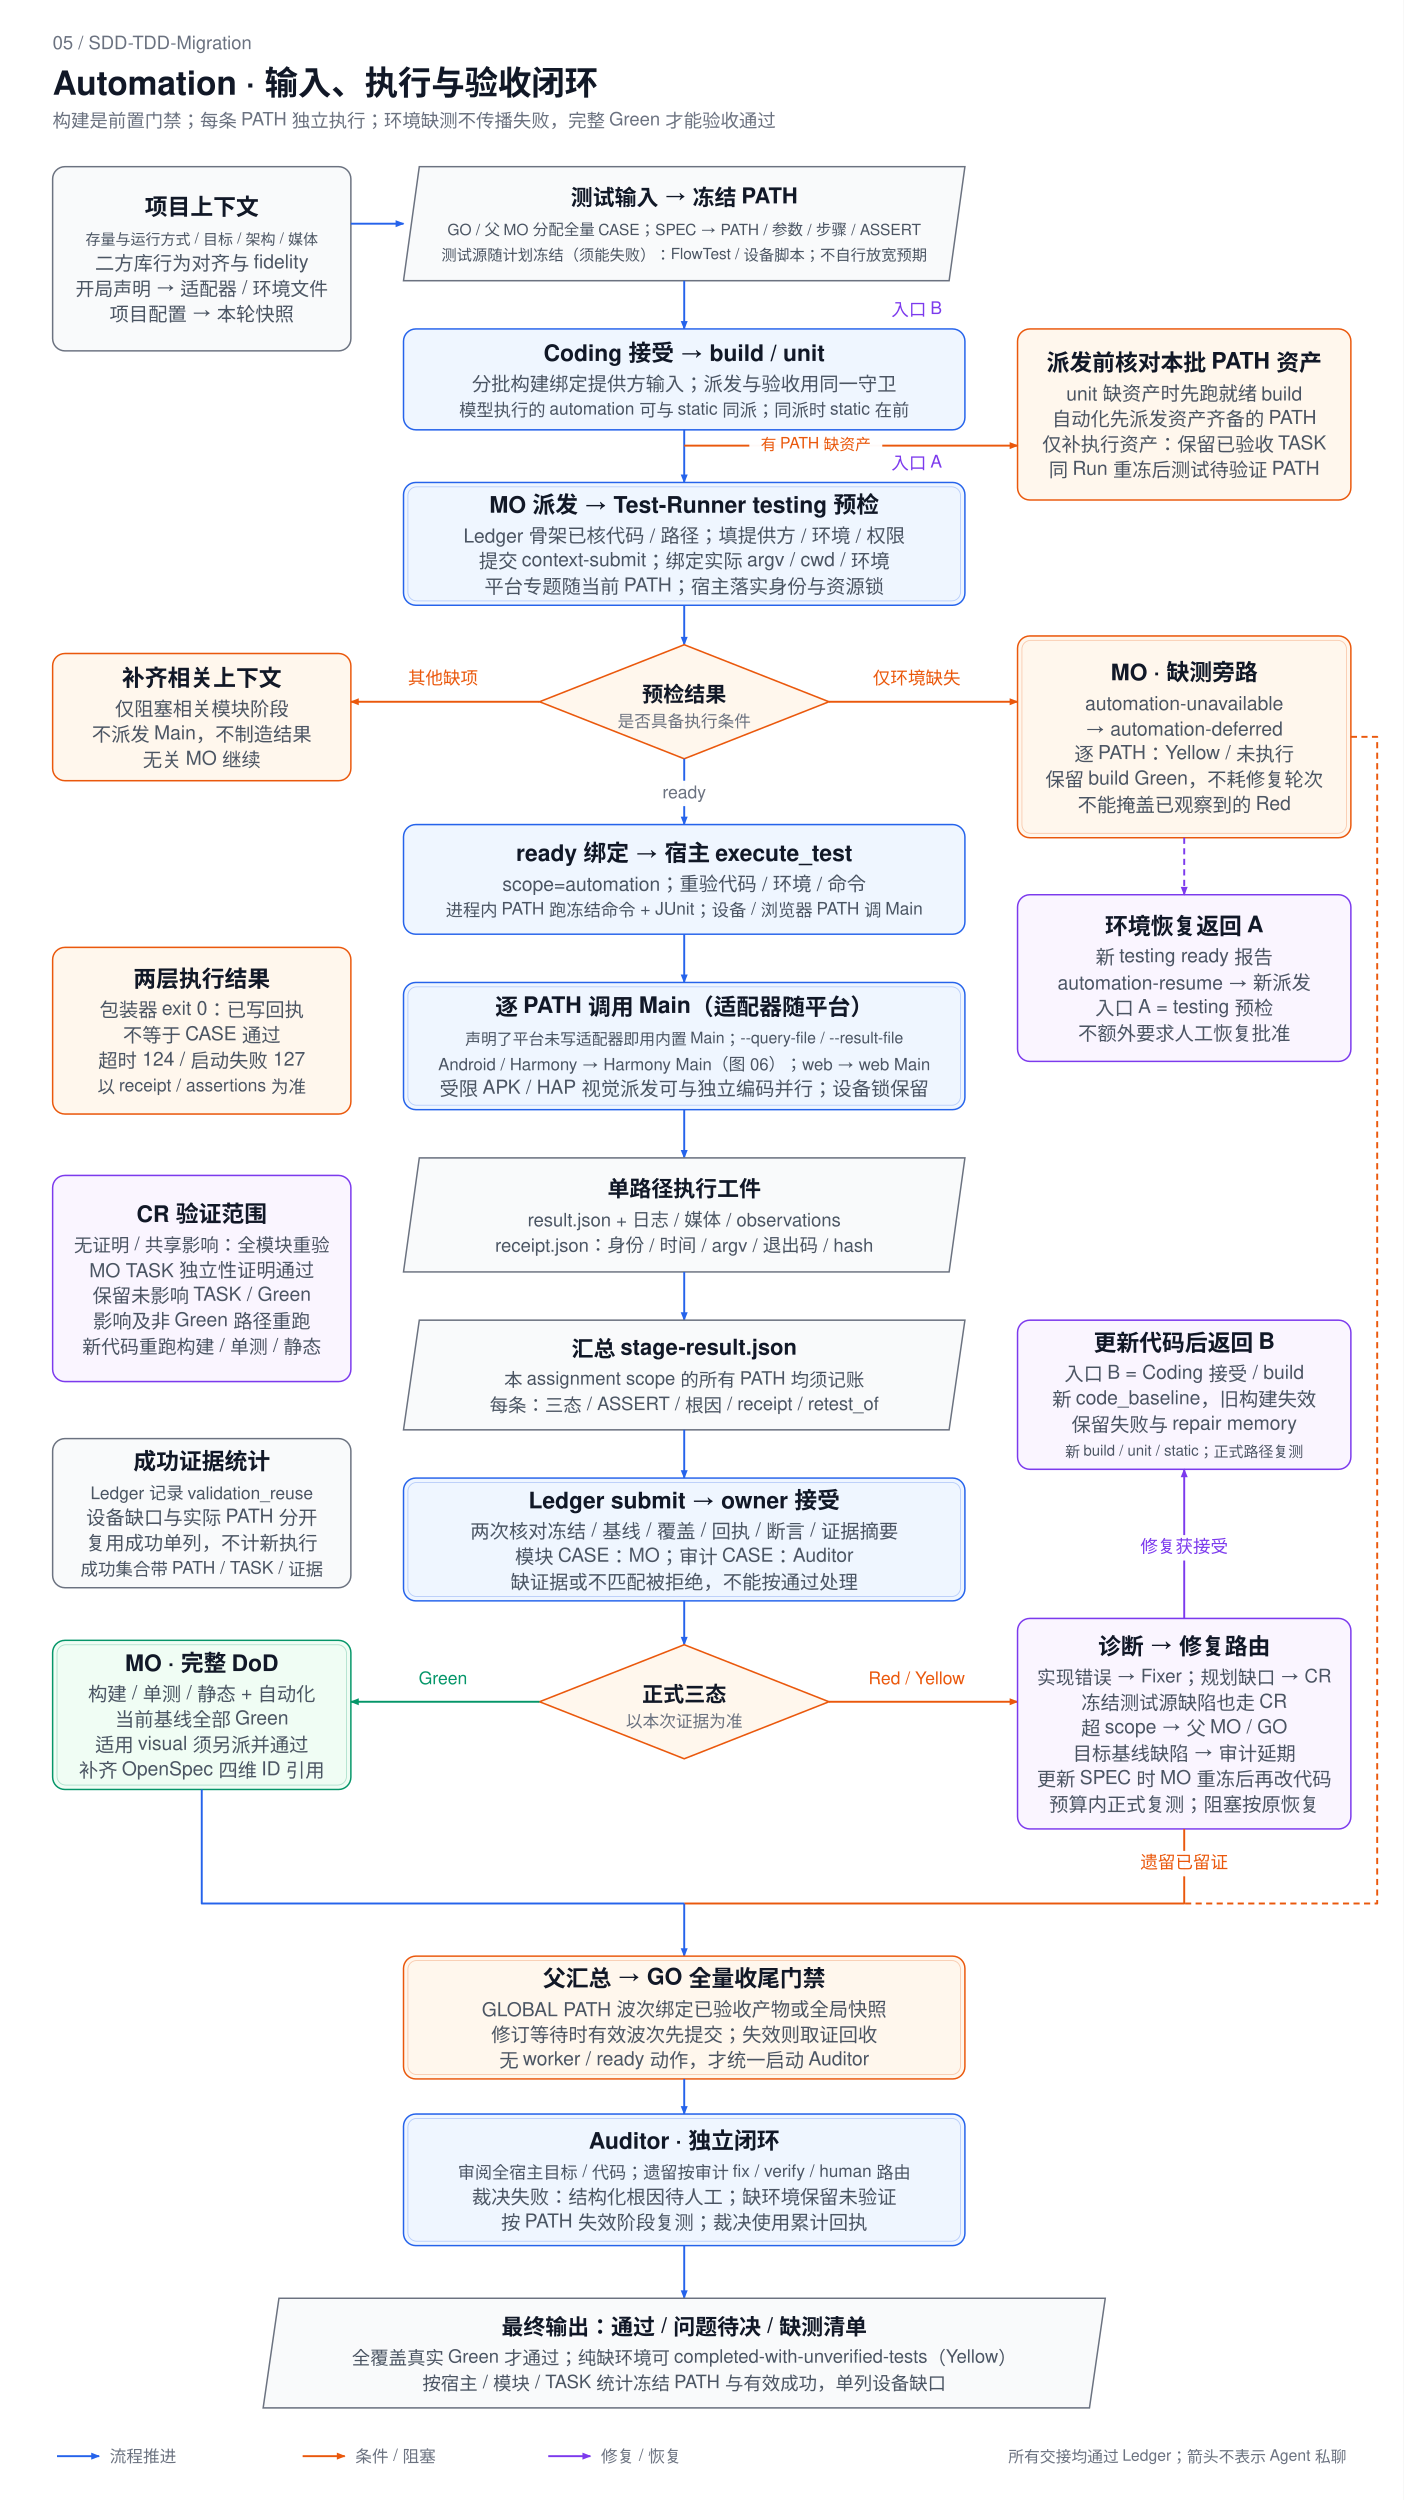
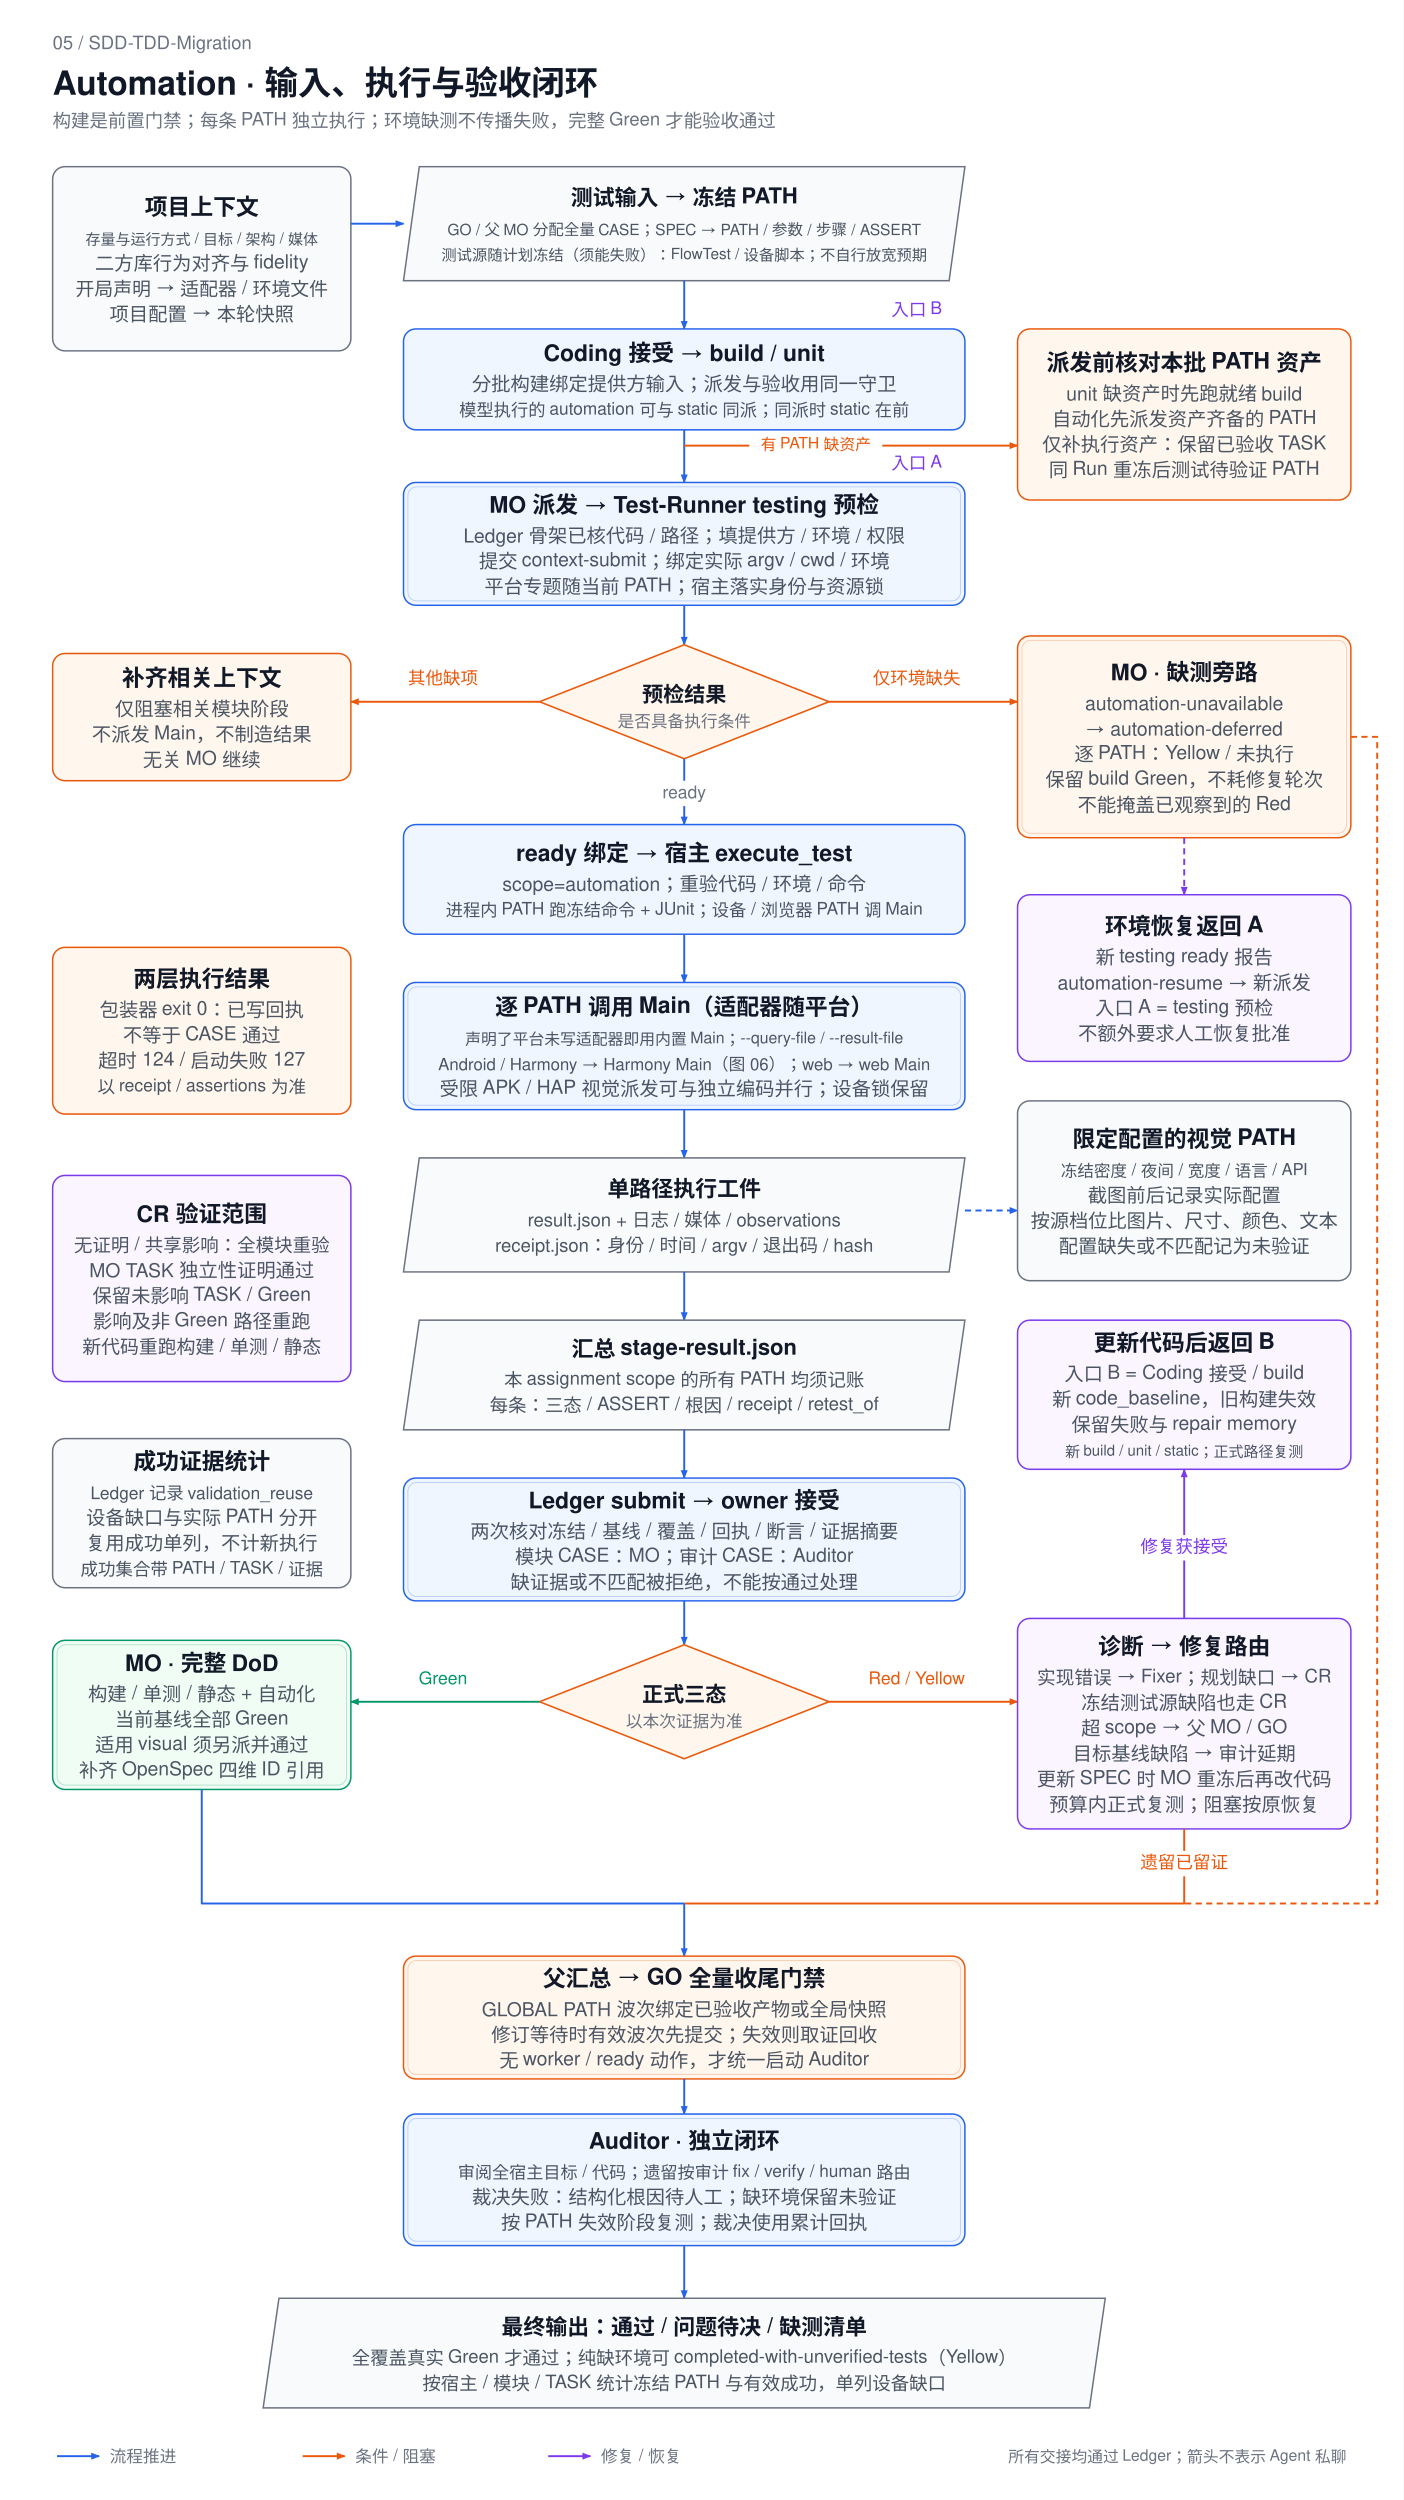
<svg xmlns="http://www.w3.org/2000/svg" width="1600" height="2850" viewBox="0 0 1600 2850" role="img" aria-labelledby="title desc">
  <style>text {font-family: "Helvetica Neue", Helvetica, Arial, "PingFang SC", "Microsoft YaHei", sans-serif;}</style>
  <defs>
    <marker id="arrow-blue" markerWidth="10" markerHeight="8" refX="9" refY="4" orient="auto" markerUnits="userSpaceOnUse">
      <path d="M0,0 L10,4 L0,8 Z" fill="#2563eb" />
    </marker>
    <marker id="arrow-orange" markerWidth="10" markerHeight="8" refX="9" refY="4" orient="auto" markerUnits="userSpaceOnUse">
      <path d="M0,0 L10,4 L0,8 Z" fill="#ea580c" />
    </marker>
    <marker id="arrow-green" markerWidth="10" markerHeight="8" refX="9" refY="4" orient="auto" markerUnits="userSpaceOnUse">
      <path d="M0,0 L10,4 L0,8 Z" fill="#059669" />
    </marker>
    <marker id="arrow-purple" markerWidth="10" markerHeight="8" refX="9" refY="4" orient="auto" markerUnits="userSpaceOnUse">
      <path d="M0,0 L10,4 L0,8 Z" fill="#7c3aed" />
    </marker>
    <marker id="arrow-gray" markerWidth="10" markerHeight="8" refX="9" refY="4" orient="auto" markerUnits="userSpaceOnUse">
      <path d="M0,0 L10,4 L0,8 Z" fill="#6b7280" />
    </marker>
  </defs>
  <rect width="1600" height="2850" fill="white" />
  <text x="60" y="56" font-size="21.00" fill="#6b7280" text-anchor="start" font-weight="400">05  /  SDD-TDD-Migration</text>
  <text x="60" y="108" font-size="38.00" fill="#111827" text-anchor="start" font-weight="700">Automation · 输入、执行与验收闭环</text>
  <text x="60" y="145" font-size="21.00" fill="#6b7280" text-anchor="start" font-weight="400">构建是前置门禁；每条 PATH 独立执行；环境缺测不传播失败，完整 Green 才能验收通过</text>
  <path d="M478,190 H1100 L1082,320 H460 Z" fill="#f9fafb" stroke="#6b7280" stroke-width="1.7" />
  <text x="780.0" y="234.0" font-size="25.00" fill="#111827" text-anchor="middle" font-weight="650">测试输入 → 冻结 PATH</text>
  <text x="780.0" y="268.0" font-size="17.68" fill="#4b5563" text-anchor="middle" font-weight="400">GO / 父 MO 分配全量 CASE；SPEC → PATH / 参数 / 步骤 / ASSERT</text>
  <text x="780.0" y="297.0" font-size="17.43" fill="#4b5563" text-anchor="middle" font-weight="400">测试源随计划冻结（须能失败）：FlowTest / 设备脚本；不自行放宽预期</text>
  <rect x="60" y="190" width="340" height="210" rx="14" fill="#f9fafb" stroke="#6b7280" stroke-width="1.7" />
  <text x="230.0" y="245.0" font-size="26.00" fill="#111827" text-anchor="middle" font-weight="650">项目上下文</text>
  <text x="230.0" y="279.0" font-size="17.10" fill="#4b5563" text-anchor="middle" font-weight="400">存量与运行方式 / 目标 / 架构 / 媒体</text>
  <text x="230.0" y="308.0" font-size="22.00" fill="#4b5563" text-anchor="middle" font-weight="400">二方库行为对齐与 fidelity</text>
  <text x="230.0" y="337.0" font-size="21.50" fill="#4b5563" text-anchor="middle" font-weight="400">开局声明 → 适配器 / 环境文件</text>
  <text x="230.0" y="366.0" font-size="22.00" fill="#4b5563" text-anchor="middle" font-weight="400">项目配置 → 本轮快照</text>
  <path d="M400,255 L460,255" fill="none" stroke="#2563eb" stroke-width="2.2" stroke-linejoin="round" marker-end="url(#arrow-blue)" />
  <path d="M780,320 L780,375" fill="none" stroke="#2563eb" stroke-width="2.2" stroke-linejoin="round" marker-end="url(#arrow-blue)" />
  <rect x="460" y="375" width="640" height="115" rx="14" fill="#eff6ff" stroke="#2563eb" stroke-width="1.7" />
  <text x="780.0" y="411.5" font-size="26.00" fill="#111827" text-anchor="middle" font-weight="650">Coding 接受 → build / unit</text>
  <text x="780.0" y="445.5" font-size="22.00" fill="#4b5563" text-anchor="middle" font-weight="400">分批构建绑定提供方输入；派发与验收用同一守卫</text>
  <text x="780.0" y="474.5" font-size="19.70" fill="#4b5563" text-anchor="middle" font-weight="400">模型执行的 automation 可与 static 同派；同派时 static 在前</text>
  <rect x="1160" y="375" width="380" height="195" rx="14" fill="#fff7ed" stroke="#ea580c" stroke-width="1.7" />
  <text x="1350.0" y="422.5" font-size="26.00" fill="#111827" text-anchor="middle" font-weight="650">派发前核对本批 PATH 资产</text>
  <text x="1350.0" y="456.5" font-size="22.00" fill="#4b5563" text-anchor="middle" font-weight="400">unit 缺资产时先跑就绪 build</text>
  <text x="1350.0" y="485.5" font-size="22.00" fill="#4b5563" text-anchor="middle" font-weight="400">自动化先派发资产齐备的 PATH</text>
  <text x="1350.0" y="514.5" font-size="22.00" fill="#4b5563" text-anchor="middle" font-weight="400">仅补执行资产：保留已验收 TASK</text>
  <text x="1350.0" y="543.5" font-size="22.00" fill="#4b5563" text-anchor="middle" font-weight="400">同 Run 重冻后测试待验证 PATH</text>
  <path d="M780,490 L780,550" fill="none" stroke="#2563eb" stroke-width="2.2" stroke-linejoin="round" marker-end="url(#arrow-blue)" />
  <path d="M780,508 L1160,508" fill="none" stroke="#ea580c" stroke-width="2.2" stroke-linejoin="round" marker-end="url(#arrow-orange)" />
  <rect x="854.22" y="495" width="151.56" height="27" rx="4" fill="white" opacity="0.97" />
  <text x="930" y="513" font-size="18.00" fill="#ea580c" text-anchor="middle" font-weight="400">有 PATH 缺资产</text>
  <rect x="460" y="550" width="640" height="140" rx="14" fill="#eff6ff" stroke="#2563eb" stroke-width="1.7" />
  <rect x="465" y="555" width="630" height="130" rx="10" fill="none" stroke="#2563eb" stroke-opacity="0.28" />
  <text x="780.0" y="584.5" font-size="26.00" fill="#111827" text-anchor="middle" font-weight="650">MO 派发 → Test-Runner testing 预检</text>
  <text x="780.0" y="618.5" font-size="22.00" fill="#4b5563" text-anchor="middle" font-weight="400">Ledger 骨架已核代码 / 路径；填提供方 / 环境 / 权限</text>
  <text x="780.0" y="647.5" font-size="22.00" fill="#4b5563" text-anchor="middle" font-weight="400">提交 context-submit；绑定实际 argv / cwd / 环境</text>
  <text x="780.0" y="676.5" font-size="22.00" fill="#4b5563" text-anchor="middle" font-weight="400">平台专题随当前 PATH；宿主落实身份与资源锁</text>
  <path d="M780,690 L780,735" fill="none" stroke="#2563eb" stroke-width="2.2" stroke-linejoin="round" marker-end="url(#arrow-blue)" />
  <path d="M780,735.0 L945.0,800 L780,865.0 L615.0,800 Z" fill="#fff7ed" stroke="#ea580c" stroke-width="1.8" />
  <text x="780" y="800" font-size="24.00" fill="#111827" text-anchor="middle" font-weight="650">预检结果</text>
  <text x="780" y="829" font-size="19.00" fill="#6b7280" text-anchor="middle" font-weight="400">是否具备执行条件</text>
  <path d="M615,800 L400,800" fill="none" stroke="#ea580c" stroke-width="2.2" stroke-linejoin="round" marker-end="url(#arrow-orange)" />
  <rect x="456.0" y="760" width="98" height="29" rx="4" fill="white" opacity="0.97" />
  <text x="505" y="780" font-size="20.00" fill="#ea580c" text-anchor="middle" font-weight="400">其他缺项</text>
  <rect x="60" y="745" width="340" height="145" rx="14" fill="#fff7ed" stroke="#ea580c" stroke-width="1.7" />
  <text x="230.0" y="782.0" font-size="26.00" fill="#111827" text-anchor="middle" font-weight="650">补齐相关上下文</text>
  <text x="230.0" y="816.0" font-size="22.00" fill="#4b5563" text-anchor="middle" font-weight="400">仅阻塞相关模块阶段</text>
  <text x="230.0" y="845.0" font-size="22.00" fill="#4b5563" text-anchor="middle" font-weight="400">不派发 Main，不制造结果</text>
  <text x="230.0" y="874.0" font-size="22.00" fill="#4b5563" text-anchor="middle" font-weight="400">无关 MO 继续</text>
  <path d="M945,800 L1160,800" fill="none" stroke="#ea580c" stroke-width="2.2" stroke-linejoin="round" marker-end="url(#arrow-orange)" />
  <rect x="986.0" y="760" width="118" height="29" rx="4" fill="white" opacity="0.97" />
  <text x="1045" y="780" font-size="20.00" fill="#ea580c" text-anchor="middle" font-weight="400">仅环境缺失</text>
  <rect x="1160" y="725" width="380" height="230" rx="14" fill="#fff7ed" stroke="#ea580c" stroke-width="1.7" />
  <rect x="1165" y="730" width="370" height="220" rx="10" fill="none" stroke="#ea580c" stroke-opacity="0.28" />
  <text x="1350.0" y="775.5" font-size="26.00" fill="#111827" text-anchor="middle" font-weight="650">MO · 缺测旁路</text>
  <text x="1350.0" y="809.5" font-size="22.00" fill="#4b5563" text-anchor="middle" font-weight="400">automation-unavailable</text>
  <text x="1350.0" y="838.5" font-size="22.00" fill="#4b5563" text-anchor="middle" font-weight="400">→ automation-deferred</text>
  <text x="1350.0" y="867.5" font-size="22.00" fill="#4b5563" text-anchor="middle" font-weight="400">逐 PATH：Yellow / 未执行</text>
  <text x="1350.0" y="896.5" font-size="22.00" fill="#4b5563" text-anchor="middle" font-weight="400">保留 build Green，不耗修复轮次</text>
  <text x="1350.0" y="925.5" font-size="22.00" fill="#4b5563" text-anchor="middle" font-weight="400">不能掩盖已观察到的 Red</text>
  <path d="M780,865 L780,940" fill="none" stroke="#2563eb" stroke-width="2.2" stroke-linejoin="round" marker-end="url(#arrow-blue)" />
  <rect x="742.5" y="890" width="75.0" height="29" rx="4" fill="white" opacity="0.97" />
  <text x="780" y="910" font-size="20.00" fill="#6b7280" text-anchor="middle" font-weight="400">ready</text>
  <rect x="460" y="940" width="640" height="125" rx="14" fill="#eff6ff" stroke="#2563eb" stroke-width="1.7" />
  <text x="780.0" y="981.5" font-size="26.00" fill="#111827" text-anchor="middle" font-weight="650">ready 绑定 → 宿主 execute_test</text>
  <text x="780.0" y="1015.5" font-size="22.00" fill="#4b5563" text-anchor="middle" font-weight="400">scope=automation；重验代码 / 环境 / 命令</text>
  <text x="780.0" y="1044.5" font-size="19.70" fill="#4b5563" text-anchor="middle" font-weight="400">进程内 PATH 跑冻结命令 + JUnit；设备 / 浏览器 PATH 调 Main</text>
  <path d="M780,1065 L780,1120" fill="none" stroke="#2563eb" stroke-width="2.2" stroke-linejoin="round" marker-end="url(#arrow-blue)" />
  <rect x="460" y="1120" width="640" height="145" rx="14" fill="#eff6ff" stroke="#2563eb" stroke-width="1.7" />
  <rect x="465" y="1125" width="630" height="135" rx="10" fill="none" stroke="#2563eb" stroke-opacity="0.28" />
  <text x="780.0" y="1157.0" font-size="26.00" fill="#111827" text-anchor="middle" font-weight="650">逐 PATH 调用 Main（适配器随平台）</text>
  <text x="780.0" y="1191.0" font-size="18.04" fill="#4b5563" text-anchor="middle" font-weight="400">声明了平台未写适配器即用内置 Main；--query-file / --result-file</text>
  <text x="780.0" y="1220.0" font-size="19.10" fill="#4b5563" text-anchor="middle" font-weight="400">Android / Harmony → Harmony Main（图 06）；web → web Main</text>
  <text x="780.0" y="1249.0" font-size="22.00" fill="#4b5563" text-anchor="middle" font-weight="400">受限 APK / HAP 视觉派发可与独立编码并行；设备锁保留</text>
  <rect x="60" y="1080" width="340" height="190" rx="14" fill="#fff7ed" stroke="#ea580c" stroke-width="1.7" />
  <text x="230.0" y="1125.0" font-size="26.00" fill="#111827" text-anchor="middle" font-weight="650">两层执行结果</text>
  <text x="230.0" y="1159.0" font-size="22.00" fill="#4b5563" text-anchor="middle" font-weight="400">包装器 exit 0：已写回执</text>
  <text x="230.0" y="1188.0" font-size="22.00" fill="#4b5563" text-anchor="middle" font-weight="400">不等于 CASE 通过</text>
  <text x="230.0" y="1217.0" font-size="22.00" fill="#4b5563" text-anchor="middle" font-weight="400">超时 124 / 启动失败 127</text>
  <text x="230.0" y="1246.0" font-size="19.95" fill="#4b5563" text-anchor="middle" font-weight="400">以 receipt / assertions 为准</text>
  <path d="M780,1265 L780,1320" fill="none" stroke="#2563eb" stroke-width="2.2" stroke-linejoin="round" marker-end="url(#arrow-blue)" />
  <path d="M478,1320 H1100 L1082,1450 H460 Z" fill="#f9fafb" stroke="#6b7280" stroke-width="1.7" />
  <text x="780.0" y="1364.0" font-size="25.00" fill="#111827" text-anchor="middle" font-weight="650">单路径执行工件</text>
  <text x="780.0" y="1398.0" font-size="21.00" fill="#4b5563" text-anchor="middle" font-weight="400">result.json + 日志 / 媒体 / observations</text>
  <text x="780.0" y="1427.0" font-size="21.00" fill="#4b5563" text-anchor="middle" font-weight="400">receipt.json：身份 / 时间 / argv / 退出码 / hash</text>
+   <path d="M1100,1380 L1160,1380" fill="none" stroke="#2563eb" stroke-width="2.2" stroke-linejoin="round" stroke-dasharray="7 5" marker-end="url(#arrow-blue)" />
+   <rect x="1160" y="1255" width="380" height="205" rx="14" fill="#f9fafb" stroke="#6b7280" stroke-width="1.7" />
+   <text x="1350.0" y="1307.5" font-size="26.00" fill="#111827" text-anchor="middle" font-weight="650">限定配置的视觉 PATH</text>
+   <text x="1350.0" y="1341.5" font-size="18.87" fill="#4b5563" text-anchor="middle" font-weight="400">冻结密度 / 夜间 / 宽度 / 语言 / API</text>
+   <text x="1350.0" y="1370.5" font-size="22.00" fill="#4b5563" text-anchor="middle" font-weight="400">截图前后记录实际配置</text>
+   <text x="1350.0" y="1399.5" font-size="21.88" fill="#4b5563" text-anchor="middle" font-weight="400">按源档位比图片、尺寸、颜色、文本</text>
+   <text x="1350.0" y="1428.5" font-size="22.00" fill="#4b5563" text-anchor="middle" font-weight="400">配置缺失或不匹配记为未验证</text>
  <rect x="60" y="1340" width="340" height="235" rx="14" fill="#faf5ff" stroke="#7c3aed" stroke-width="1.7" />
  <text x="230.0" y="1393.0" font-size="26.00" fill="#111827" text-anchor="middle" font-weight="650">CR 验证范围</text>
  <text x="230.0" y="1427.0" font-size="21.07" fill="#4b5563" text-anchor="middle" font-weight="400">无证明 / 共享影响：全模块重验</text>
  <text x="230.0" y="1456.0" font-size="22.00" fill="#4b5563" text-anchor="middle" font-weight="400">MO TASK 独立性证明通过</text>
  <text x="230.0" y="1485.0" font-size="22.00" fill="#4b5563" text-anchor="middle" font-weight="400">保留未影响 TASK / Green</text>
  <text x="230.0" y="1514.0" font-size="22.00" fill="#4b5563" text-anchor="middle" font-weight="400">影响及非 Green 路径重跑</text>
  <text x="230.0" y="1543.0" font-size="21.50" fill="#4b5563" text-anchor="middle" font-weight="400">新代码重跑构建 / 单测 / 静态</text>
  <rect x="60" y="1640" width="340" height="170" rx="14" fill="#f9fafb" stroke="#6b7280" stroke-width="1.7" />
  <text x="230.0" y="1675.0" font-size="26.00" fill="#111827" text-anchor="middle" font-weight="650">成功证据统计</text>
  <text x="230.0" y="1709.0" font-size="19.77" fill="#4b5563" text-anchor="middle" font-weight="400">Ledger 记录 validation_reuse</text>
  <text x="230.0" y="1738.0" font-size="22.00" fill="#4b5563" text-anchor="middle" font-weight="400">设备缺口与实际 PATH 分开</text>
  <text x="230.0" y="1767.0" font-size="22.00" fill="#4b5563" text-anchor="middle" font-weight="400">复用成功单列，不计新执行</text>
  <text x="230.0" y="1796.0" font-size="19.94" fill="#4b5563" text-anchor="middle" font-weight="400">成功集合带 PATH / TASK / 证据</text>
  <path d="M780,1450 L780,1505" fill="none" stroke="#2563eb" stroke-width="2.2" stroke-linejoin="round" marker-end="url(#arrow-blue)" />
  <path d="M478,1505 H1100 L1082,1630 H460 Z" fill="#f9fafb" stroke="#6b7280" stroke-width="1.7" />
  <text x="780.0" y="1546.5" font-size="25.00" fill="#111827" text-anchor="middle" font-weight="650">汇总 stage-result.json</text>
  <text x="780.0" y="1580.5" font-size="21.00" fill="#4b5563" text-anchor="middle" font-weight="400">本 assignment scope 的所有 PATH 均须记账</text>
  <text x="780.0" y="1609.5" font-size="21.00" fill="#4b5563" text-anchor="middle" font-weight="400">每条：三态 / ASSERT / 根因 / receipt / retest_of</text>
  <path d="M780,1630 L780,1685" fill="none" stroke="#2563eb" stroke-width="2.2" stroke-linejoin="round" marker-end="url(#arrow-blue)" />
  <rect x="460" y="1685" width="640" height="140" rx="14" fill="#eff6ff" stroke="#2563eb" stroke-width="1.7" />
  <rect x="465" y="1690" width="630" height="130" rx="10" fill="none" stroke="#2563eb" stroke-opacity="0.28" />
  <text x="780.0" y="1719.5" font-size="26.00" fill="#111827" text-anchor="middle" font-weight="650">Ledger submit → owner 接受</text>
  <text x="780.0" y="1753.5" font-size="22.00" fill="#4b5563" text-anchor="middle" font-weight="400">两次核对冻结 / 基线 / 覆盖 / 回执 / 断言 / 证据摘要</text>
  <text x="780.0" y="1782.5" font-size="22.00" fill="#4b5563" text-anchor="middle" font-weight="400">模块 CASE：MO；审计 CASE：Auditor</text>
  <text x="780.0" y="1811.5" font-size="22.00" fill="#4b5563" text-anchor="middle" font-weight="400">缺证据或不匹配被拒绝，不能按通过处理</text>
  <path d="M780,1825 L780,1875" fill="none" stroke="#2563eb" stroke-width="2.2" stroke-linejoin="round" marker-end="url(#arrow-blue)" />
  <path d="M780,1875.0 L945.0,1940 L780,2005.0 L615.0,1940 Z" fill="#fff7ed" stroke="#ea580c" stroke-width="1.8" />
  <text x="780" y="1940" font-size="24.00" fill="#111827" text-anchor="middle" font-weight="650">正式三态</text>
  <text x="780" y="1969" font-size="19.00" fill="#6b7280" text-anchor="middle" font-weight="400">以本次证据为准</text>
  <path d="M615,1940 L400,1940" fill="none" stroke="#059669" stroke-width="2.2" stroke-linejoin="round" marker-end="url(#arrow-green)" />
  <rect x="467.5" y="1900" width="75.0" height="29" rx="4" fill="white" opacity="0.97" />
  <text x="505" y="1920" font-size="20.00" fill="#059669" text-anchor="middle" font-weight="400">Green</text>
  <rect x="60" y="1870" width="340" height="170" rx="14" fill="#f0fdf4" stroke="#059669" stroke-width="1.7" />
  <rect x="65" y="1875" width="330" height="160" rx="10" fill="none" stroke="#059669" stroke-opacity="0.28" />
  <text x="230.0" y="1905.0" font-size="26.00" fill="#111827" text-anchor="middle" font-weight="650">MO · 完整 DoD</text>
  <text x="230.0" y="1939.0" font-size="21.94" fill="#4b5563" text-anchor="middle" font-weight="400">构建 / 单测 / 静态 + 自动化</text>
  <text x="230.0" y="1968.0" font-size="22.00" fill="#4b5563" text-anchor="middle" font-weight="400">当前基线全部 Green</text>
  <text x="230.0" y="1997.0" font-size="22.00" fill="#4b5563" text-anchor="middle" font-weight="400">适用 visual 须另派并通过</text>
  <text x="230.0" y="2026.0" font-size="22.00" fill="#4b5563" text-anchor="middle" font-weight="400">补齐 OpenSpec 四维 ID 引用</text>
  <path d="M945,1940 L1160,1940" fill="none" stroke="#ea580c" stroke-width="2.2" stroke-linejoin="round" marker-end="url(#arrow-orange)" />
  <rect x="967.6" y="1900" width="154.8" height="29" rx="4" fill="white" opacity="0.97" />
  <text x="1045" y="1920" font-size="20.00" fill="#ea580c" text-anchor="middle" font-weight="400">Red / Yellow</text>
  <rect x="1160" y="1845" width="380" height="240" rx="14" fill="#faf5ff" stroke="#7c3aed" stroke-width="1.7" />
  <text x="1350.0" y="1886.0" font-size="26.00" fill="#111827" text-anchor="middle" font-weight="650">诊断 → 修复路由</text>
  <text x="1350.0" y="1920.0" font-size="21.33" fill="#4b5563" text-anchor="middle" font-weight="400">实现错误 → Fixer；规划缺口 → CR</text>
  <text x="1350.0" y="1949.0" font-size="22.00" fill="#4b5563" text-anchor="middle" font-weight="400">冻结测试源缺陷也走 CR</text>
  <text x="1350.0" y="1978.0" font-size="22.00" fill="#4b5563" text-anchor="middle" font-weight="400">超 scope → 父 MO / GO</text>
  <text x="1350.0" y="2007.0" font-size="22.00" fill="#4b5563" text-anchor="middle" font-weight="400">目标基线缺陷 → 审计延期</text>
  <text x="1350.0" y="2036.0" font-size="22.00" fill="#4b5563" text-anchor="middle" font-weight="400">更新 SPEC 时 MO 重冻后再改代码</text>
  <text x="1350.0" y="2065.0" font-size="22.00" fill="#4b5563" text-anchor="middle" font-weight="400">预算内正式复测；阻塞按原恢复</text>
  <rect x="1160" y="1505" width="380" height="170" rx="14" fill="#faf5ff" stroke="#7c3aed" stroke-width="1.7" />
  <text x="1350.0" y="1540.0" font-size="26.00" fill="#111827" text-anchor="middle" font-weight="650">更新代码后返回 B</text>
  <text x="1350.0" y="1574.0" font-size="22.00" fill="#4b5563" text-anchor="middle" font-weight="400">入口 B = Coding 接受 / build</text>
  <text x="1350.0" y="1603.0" font-size="22.00" fill="#4b5563" text-anchor="middle" font-weight="400">新 code_baseline，旧构建失效</text>
  <text x="1350.0" y="1632.0" font-size="22.00" fill="#4b5563" text-anchor="middle" font-weight="400">保留失败与 repair memory</text>
  <text x="1350.0" y="1661.0" font-size="17.04" fill="#4b5563" text-anchor="middle" font-weight="400">新 build / unit / static；正式路径复测</text>
  <path d="M1350,1845 L1350,1675" fill="none" stroke="#7c3aed" stroke-width="2.2" stroke-linejoin="round" marker-end="url(#arrow-purple)" />
  <rect x="1291.0" y="1750" width="118" height="29" rx="4" fill="white" opacity="0.97" />
  <text x="1350" y="1770" font-size="20.00" fill="#7c3aed" text-anchor="middle" font-weight="400">修复获接受</text>
  <rect x="1004.6" y="340" width="80.8" height="29" rx="4" fill="white" opacity="0.97" />
  <text x="1045" y="360" font-size="20.00" fill="#7c3aed" text-anchor="middle" font-weight="400">入口 B</text>
  <rect x="1160" y="1020" width="380" height="190" rx="14" fill="#faf5ff" stroke="#7c3aed" stroke-width="1.7" />
  <text x="1350.0" y="1065.0" font-size="26.00" fill="#111827" text-anchor="middle" font-weight="650">环境恢复返回 A</text>
  <text x="1350.0" y="1099.0" font-size="22.00" fill="#4b5563" text-anchor="middle" font-weight="400">新 testing ready 报告</text>
  <text x="1350.0" y="1128.0" font-size="22.00" fill="#4b5563" text-anchor="middle" font-weight="400">automation-resume → 新派发</text>
  <text x="1350.0" y="1157.0" font-size="22.00" fill="#4b5563" text-anchor="middle" font-weight="400">入口 A = testing 预检</text>
  <text x="1350.0" y="1186.0" font-size="22.00" fill="#4b5563" text-anchor="middle" font-weight="400">不额外要求人工恢复批准</text>
  <path d="M1350,955 L1350,1020" fill="none" stroke="#7c3aed" stroke-width="2.2" stroke-linejoin="round" stroke-dasharray="7 5" marker-end="url(#arrow-purple)" />
  <rect x="1004.6" y="515" width="80.8" height="29" rx="4" fill="white" opacity="0.97" />
  <text x="1045" y="535" font-size="20.00" fill="#7c3aed" text-anchor="middle" font-weight="400">入口 A</text>
  <path d="M230,2040 L230,2170 L780,2170" fill="none" stroke="#2563eb" stroke-width="2.2" stroke-linejoin="round" />
  <path d="M1350,2085 L1350,2170 L780,2170" fill="none" stroke="#ea580c" stroke-width="2.2" stroke-linejoin="round" />
  <rect x="1291.0" y="2110" width="118" height="29" rx="4" fill="white" opacity="0.97" />
  <text x="1350" y="2130" font-size="20.00" fill="#ea580c" text-anchor="middle" font-weight="400">遗留已留证</text>
  <path d="M1540,840 L1570,840 L1570,2170 L1350,2170" fill="none" stroke="#ea580c" stroke-width="2.2" stroke-linejoin="round" stroke-dasharray="7 5" />
  <path d="M780,2170 L780,2230" fill="none" stroke="#2563eb" stroke-width="2.2" stroke-linejoin="round" marker-end="url(#arrow-blue)" />
  <rect x="460" y="2230" width="640" height="140" rx="14" fill="#fff7ed" stroke="#ea580c" stroke-width="1.7" />
  <rect x="465" y="2235" width="630" height="130" rx="10" fill="none" stroke="#ea580c" stroke-opacity="0.28" />
  <text x="780.0" y="2264.5" font-size="26.00" fill="#111827" text-anchor="middle" font-weight="650">父汇总 → GO 全量收尾门禁</text>
  <text x="780.0" y="2298.5" font-size="22.00" fill="#4b5563" text-anchor="middle" font-weight="400">GLOBAL PATH 波次绑定已验收产物或全局快照</text>
  <text x="780.0" y="2327.5" font-size="22.00" fill="#4b5563" text-anchor="middle" font-weight="400">修订等待时有效波次先提交；失效则取证回收</text>
  <text x="780.0" y="2356.5" font-size="22.00" fill="#4b5563" text-anchor="middle" font-weight="400">无 worker / ready 动作，才统一启动 Auditor</text>
  <path d="M780,2370 L780,2410" fill="none" stroke="#2563eb" stroke-width="2.2" stroke-linejoin="round" marker-end="url(#arrow-blue)" />
  <rect x="460" y="2410" width="640" height="150" rx="14" fill="#eff6ff" stroke="#2563eb" stroke-width="1.7" />
  <rect x="465" y="2415" width="630" height="140" rx="10" fill="none" stroke="#2563eb" stroke-opacity="0.28" />
  <text x="780.0" y="2449.5" font-size="26.00" fill="#111827" text-anchor="middle" font-weight="650">Auditor · 独立闭环</text>
  <text x="780.0" y="2483.5" font-size="19.52" fill="#4b5563" text-anchor="middle" font-weight="400">审阅全宿主目标 / 代码；遗留按审计 fix / verify / human 路由</text>
  <text x="780.0" y="2512.5" font-size="22.00" fill="#4b5563" text-anchor="middle" font-weight="400">裁决失败：结构化根因待人工；缺环境保留未验证</text>
  <text x="780.0" y="2541.5" font-size="22.00" fill="#4b5563" text-anchor="middle" font-weight="400">按 PATH 失效阶段复测；裁决使用累计回执</text>
  <path d="M780,2560 L780,2620" fill="none" stroke="#2563eb" stroke-width="2.2" stroke-linejoin="round" marker-end="url(#arrow-blue)" />
  <path d="M318,2620 H1260 L1242,2745 H300 Z" fill="#f9fafb" stroke="#6b7280" stroke-width="1.7" />
  <text x="780.0" y="2661.5" font-size="25.00" fill="#111827" text-anchor="middle" font-weight="650">最终输出：通过 / 问题待决 / 缺测清单</text>
  <text x="780.0" y="2695.5" font-size="21.00" fill="#4b5563" text-anchor="middle" font-weight="400">全覆盖真实 Green 才通过；纯缺环境可 completed-with-unverified-tests（Yellow）</text>
  <text x="780.0" y="2724.5" font-size="21.00" fill="#4b5563" text-anchor="middle" font-weight="400">按宿主 / 模块 / TASK 统计冻结 PATH 与有效成功，单列设备缺口</text>
  <path d="M65,2800 L113,2800" fill="none" stroke="#2563eb" stroke-width="2.2" stroke-linejoin="round" marker-end="url(#arrow-blue)" />
  <text x="125" y="2807" font-size="19.00" fill="#6b7280" text-anchor="start" font-weight="400">流程推进</text>
  <path d="M345,2800 L393,2800" fill="none" stroke="#ea580c" stroke-width="2.2" stroke-linejoin="round" marker-end="url(#arrow-orange)" />
  <text x="405" y="2807" font-size="19.00" fill="#6b7280" text-anchor="start" font-weight="400">条件 / 阻塞</text>
  <path d="M625,2800 L673,2800" fill="none" stroke="#7c3aed" stroke-width="2.2" stroke-linejoin="round" marker-end="url(#arrow-purple)" />
  <text x="685" y="2807" font-size="19.00" fill="#6b7280" text-anchor="start" font-weight="400">修复 / 恢复</text>
  <text x="1535" y="2807" font-size="18.00" fill="#6b7280" text-anchor="end" font-weight="400">所有交接均通过 Ledger；箭头不表示 Agent 私聊</text>
</svg>
